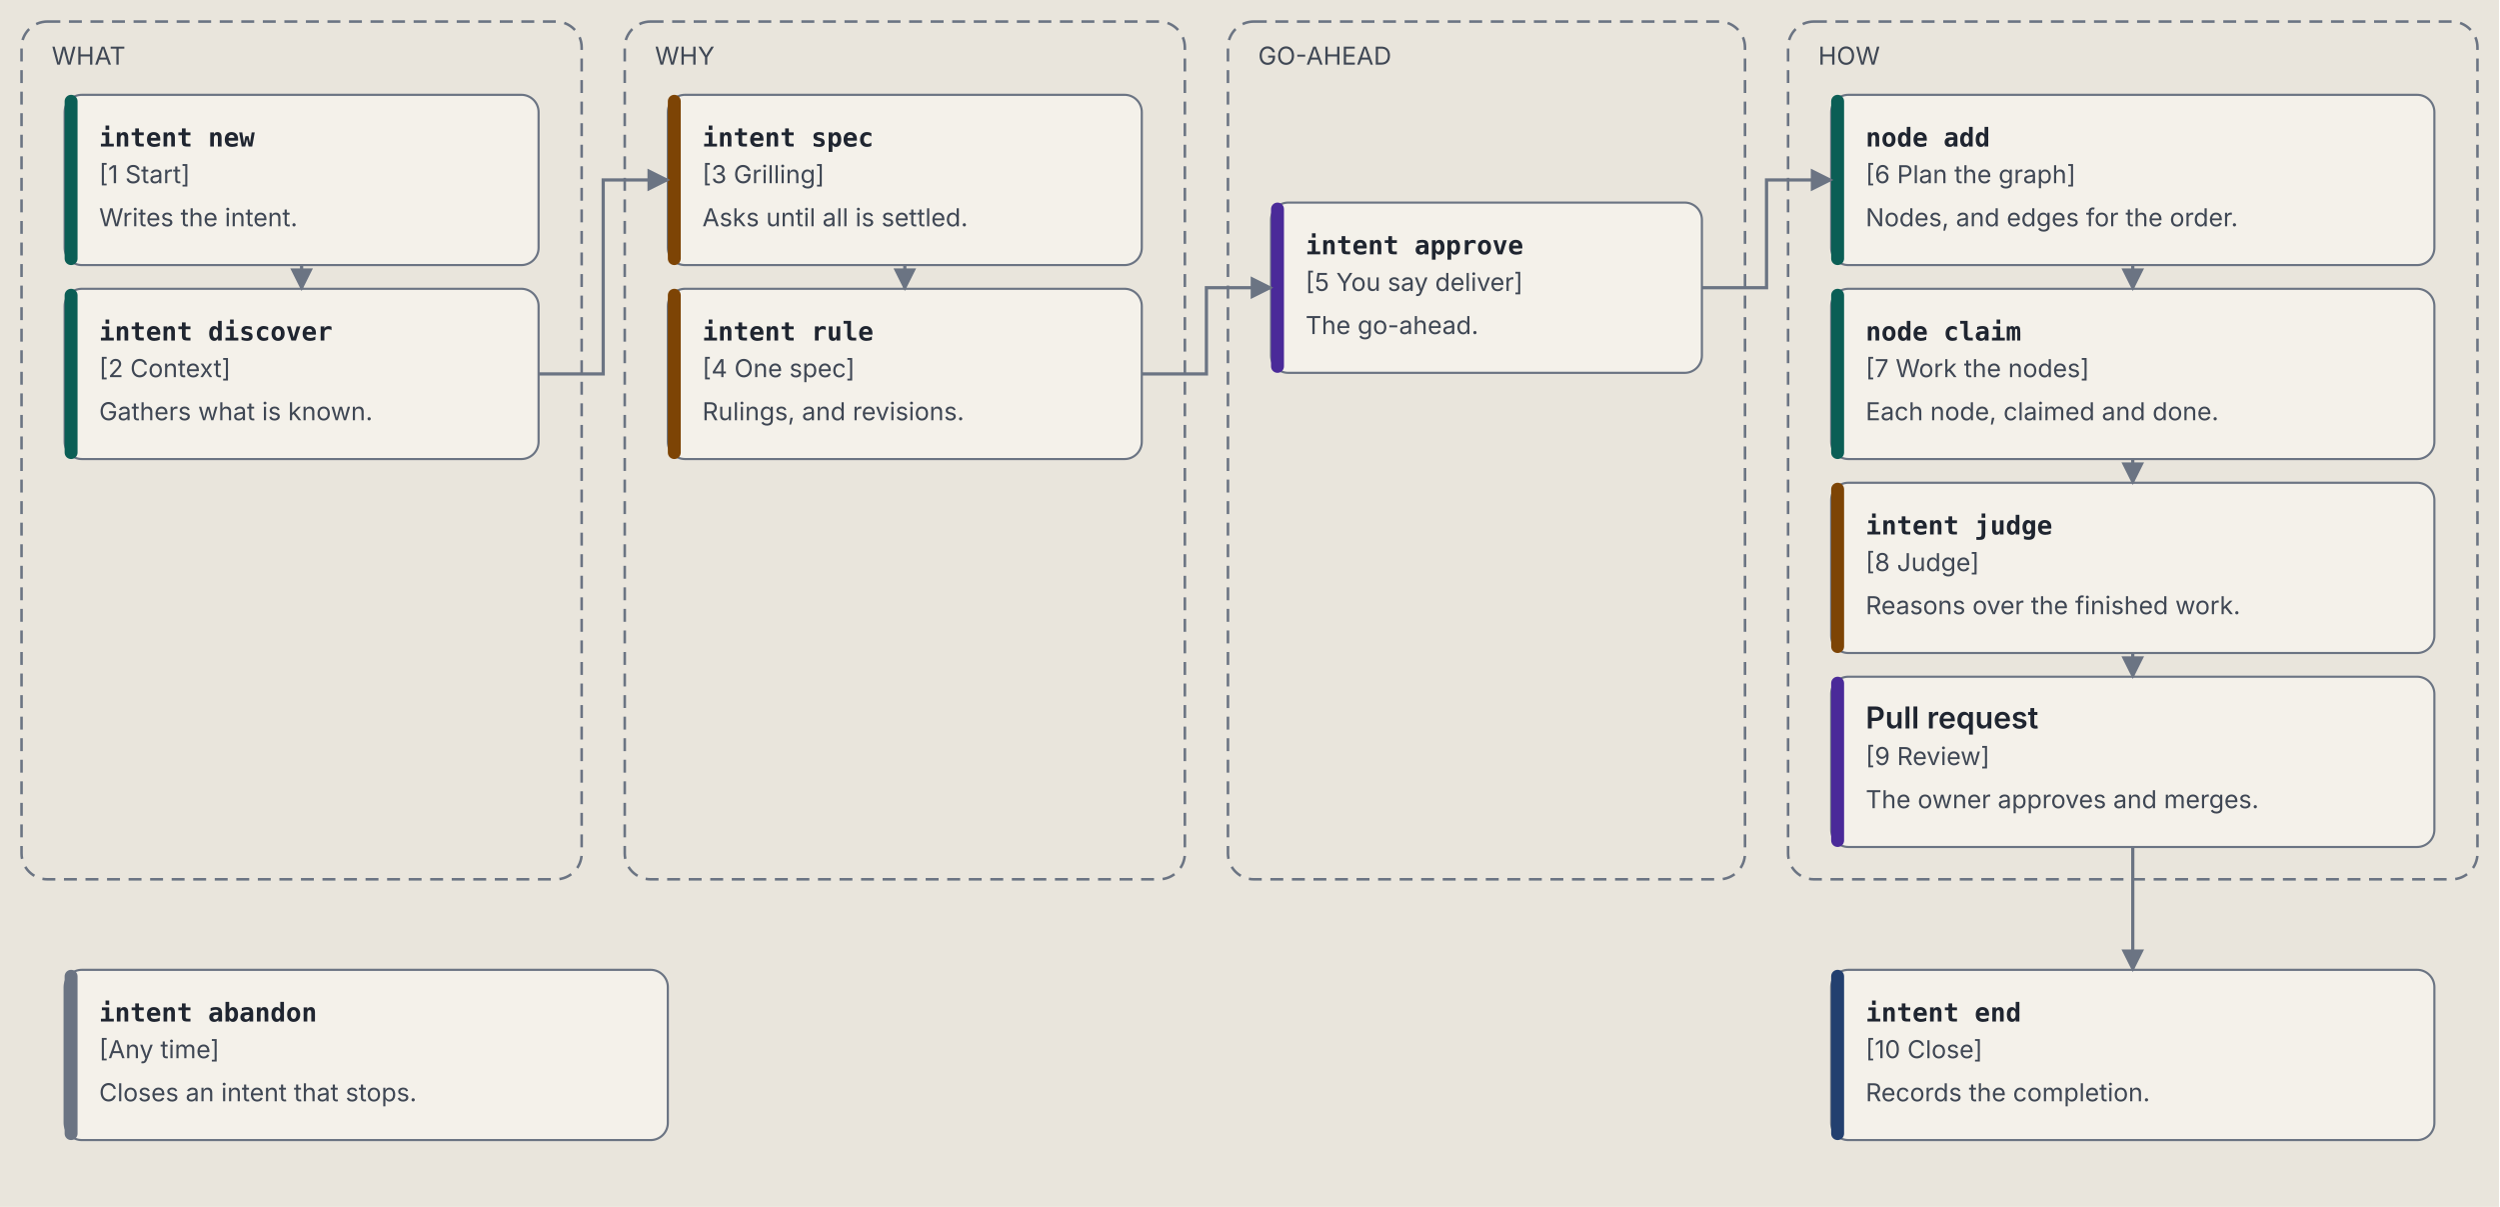
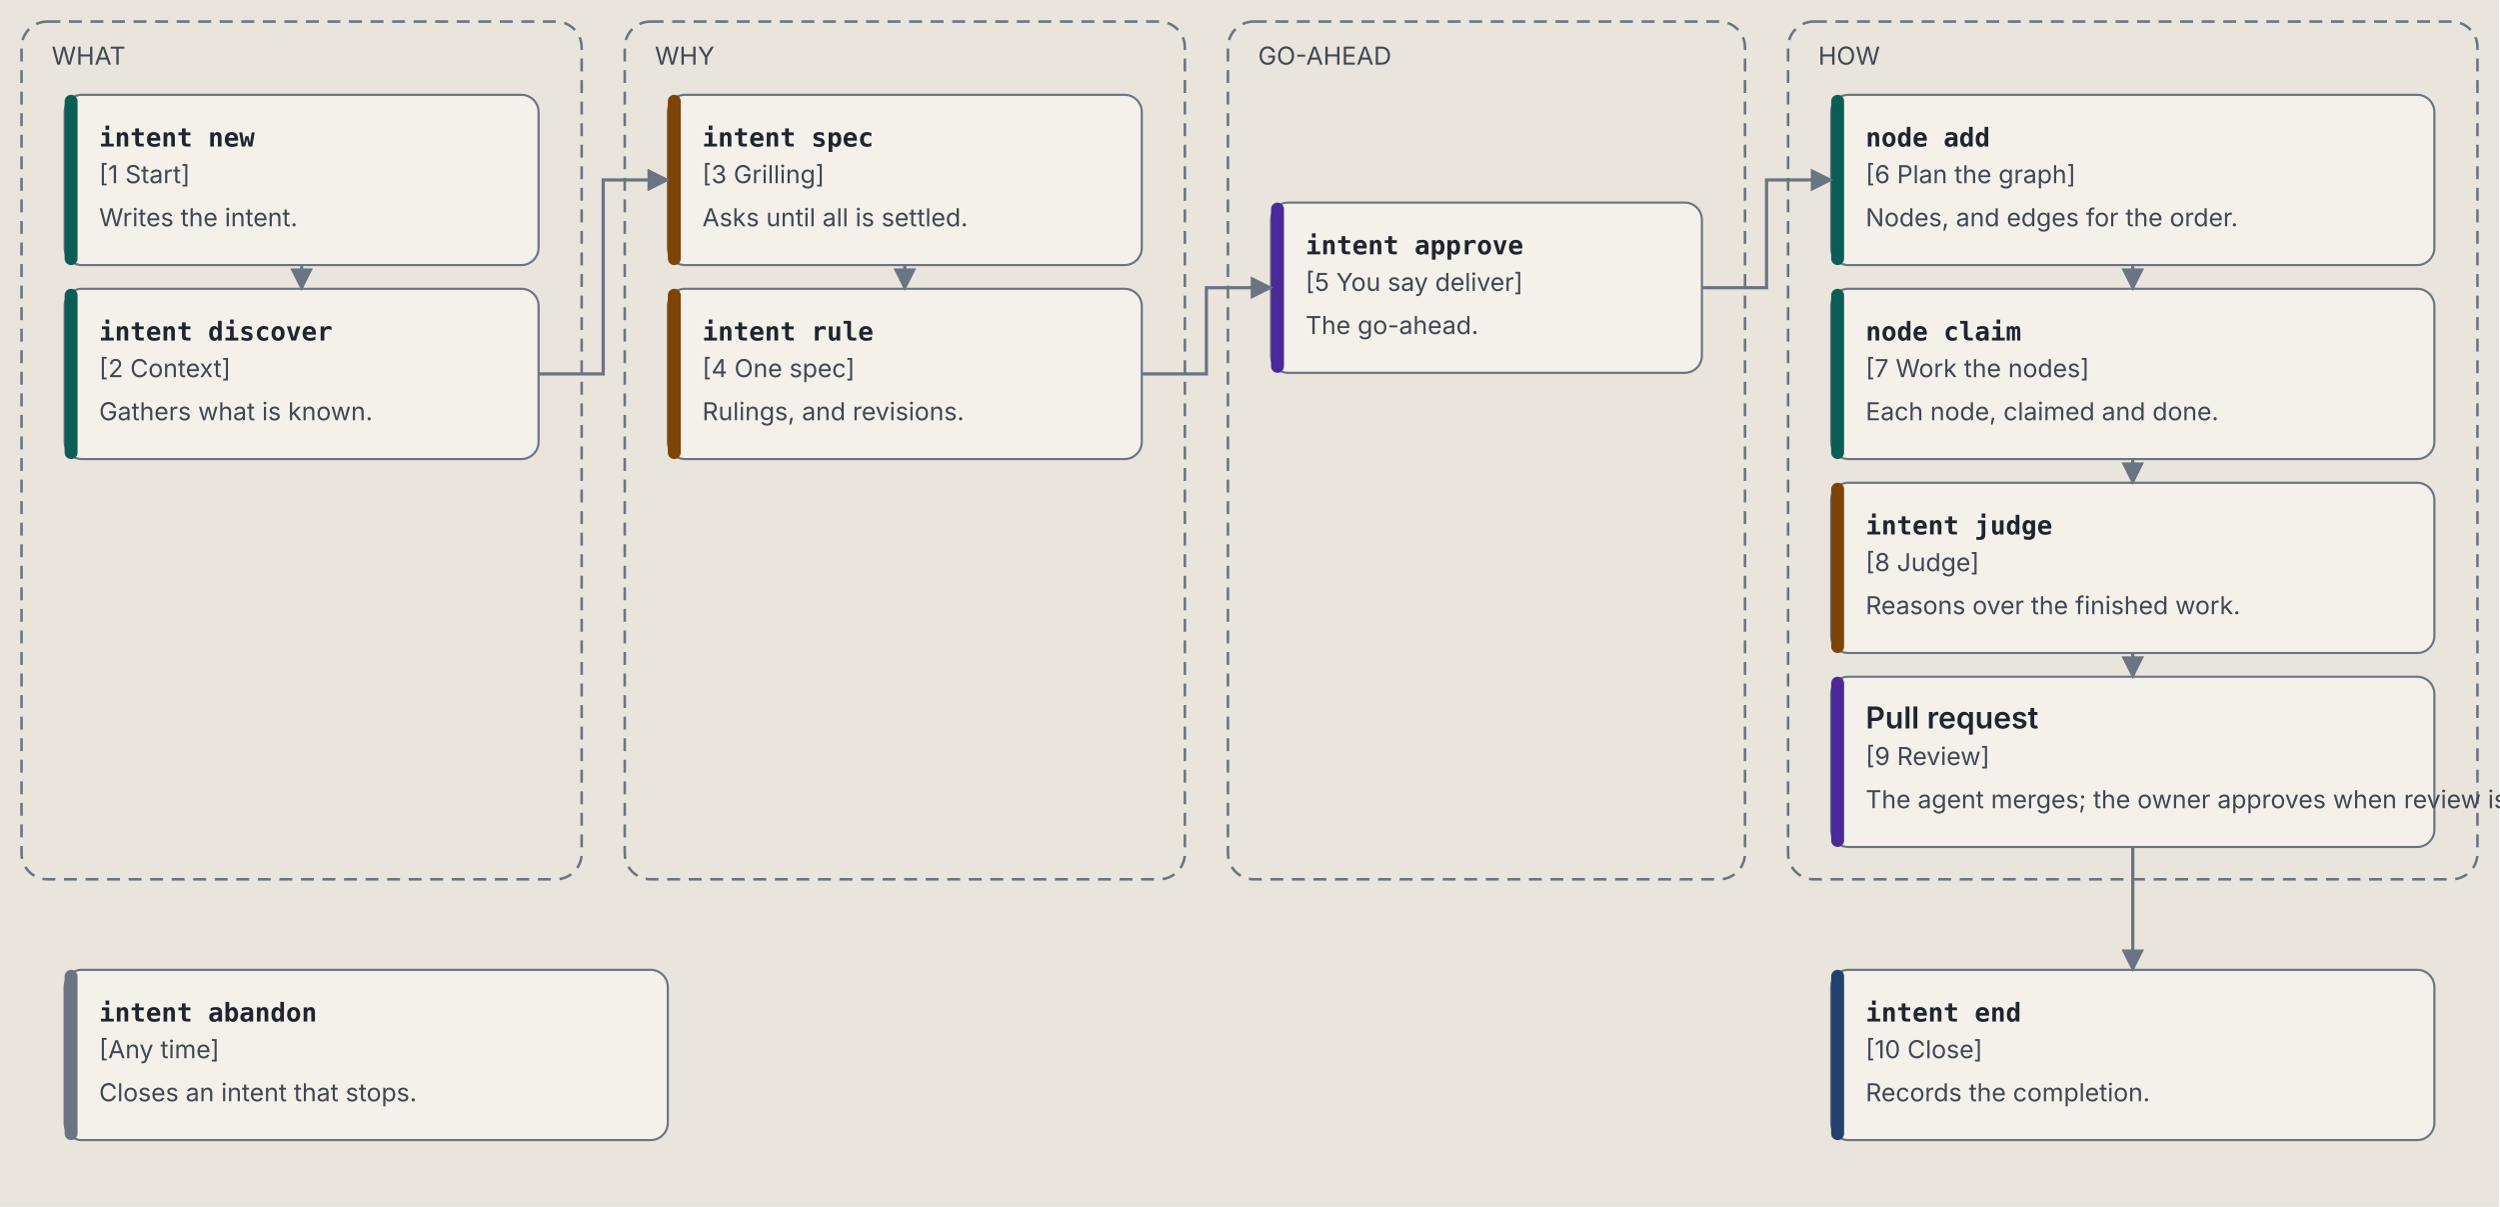
<svg xmlns="http://www.w3.org/2000/svg" viewBox="0 0 1160 560" role="img" aria-labelledby="delivery-phases-title delivery-phases-desc" font-family="IBM Plex Sans, system-ui, -apple-system, Segoe UI, sans-serif">
  <defs>
    <marker id="delivery-phases-arrow" viewBox="0 0 10 10" refX="9" refY="5" markerWidth="7" markerHeight="7" orient="auto-start-reverse">
      <path d="M 0 0 L 10 5 L 0 10 z" fill="var(--line, #6b7483)" />
    </marker>
  </defs>
  <style>svg { --ink: #1f2530; --muted: #3f4754; --line: #6b7483; --paper: #e9e5dc; --card: #f4f1ea; --rule: #c9c3b6; --code: #0b5e55; --agent: #7d4405; --owner: #4a2a99; --owner-bg: #e4dcf5; --end: #23406f; --end-bg: #d9e2f0; }
@media (prefers-color-scheme: dark) { svg { --ink: #e8e6e1; --muted: #b4bac4; --line: #8a93a3; --paper: #1d2128; --card: #262b34; --rule: #3b424e; --code: #5fd0c0; --agent: #e0a24f; --owner: #b9a2ff; --owner-bg: #2f2750; --end: #8fb0e8; --end-bg: #1f2d45; } }
.background { fill: var(--paper, #e9e5dc); }
.box { fill: var(--card, #f4f1ea); stroke: var(--line, #6b7483); stroke-width: 1; }
.zone { fill: none; stroke: var(--line, #6b7483); stroke-width: 1.2; stroke-dasharray: 6 4; }
.t { fill: var(--ink, #1f2530); font-size: 14px; font-weight: 600; }
.s { fill: var(--muted, #3f4754); font-size: 11.5px; }
.al { fill: var(--ink, #1f2530); font-size: 11.5px; stroke: var(--paper, #e9e5dc); stroke-width: 4px; paint-order: stroke; }
.m { fill: var(--ink, #1f2530); font-family: "IBM Plex Mono", ui-monospace, Menlo, monospace; font-size: 12px; font-weight: 600; }
.r { fill: var(--ink, #1f2530); font-family: "IBM Plex Mono", ui-monospace, Menlo, monospace; font-size: 11px; }
.flow { stroke: var(--line, #6b7483); stroke-width: 1.5; fill: none; }</style>
  <rect class="background" width="100%" height="100%" />
  <rect class="zone" x="10" y="10" width="260" height="398" rx="12" />
  <text class="s" x="24" y="30">WHAT</text>
  <rect class="zone" x="290" y="10" width="260" height="398" rx="12" />
  <text class="s" x="304" y="30">WHY</text>
  <rect class="zone" x="570" y="10" width="240" height="398" rx="12" />
  <text class="s" x="584" y="30">GO-AHEAD</text>
  <rect class="zone" x="830" y="10" width="320" height="398" rx="12" />
  <text class="s" x="844" y="30">HOW</text>
  <rect class="box" x="30" y="44" width="220" height="79" rx="8" />
  <rect x="30" y="44" width="6" height="79" rx="3" fill="var(--code, #0b5e55)" />
  <text class="m" x="46" y="68">intent new</text>
  <text class="s" x="46" y="85">[1  Start]</text>
  <text class="s" x="46" y="105">Writes the intent.</text>
  <rect class="box" x="30" y="134" width="220" height="79" rx="8" />
  <rect x="30" y="134" width="6" height="79" rx="3" fill="var(--code, #0b5e55)" />
  <text class="m" x="46" y="158">intent discover</text>
  <text class="s" x="46" y="175">[2  Context]</text>
  <text class="s" x="46" y="195">Gathers what is known.</text>
  <rect class="box" x="310" y="44" width="220" height="79" rx="8" />
  <rect x="310" y="44" width="6" height="79" rx="3" fill="var(--agent, #7d4405)" />
  <text class="m" x="326" y="68">intent spec</text>
  <text class="s" x="326" y="85">[3  Grilling]</text>
  <text class="s" x="326" y="105">Asks until all is settled.</text>
  <rect class="box" x="310" y="134" width="220" height="79" rx="8" />
  <rect x="310" y="134" width="6" height="79" rx="3" fill="var(--agent, #7d4405)" />
  <text class="m" x="326" y="158">intent rule</text>
  <text class="s" x="326" y="175">[4  One spec]</text>
  <text class="s" x="326" y="195">Rulings, and revisions.</text>
  <rect class="box" x="590" y="94" width="200" height="79" rx="8" />
  <rect x="590" y="94" width="6" height="79" rx="3" fill="var(--owner, #4a2a99)" />
  <text class="m" x="606" y="118">intent approve</text>
  <text class="s" x="606" y="135">[5  You say deliver]</text>
  <text class="s" x="606" y="155">The go-ahead.</text>
  <rect class="box" x="850" y="44" width="280" height="79" rx="8" />
  <rect x="850" y="44" width="6" height="79" rx="3" fill="var(--code, #0b5e55)" />
  <text class="m" x="866" y="68">node add</text>
  <text class="s" x="866" y="85">[6  Plan the graph]</text>
  <text class="s" x="866" y="105">Nodes, and edges for the order.</text>
  <rect class="box" x="850" y="134" width="280" height="79" rx="8" />
  <rect x="850" y="134" width="6" height="79" rx="3" fill="var(--code, #0b5e55)" />
  <text class="m" x="866" y="158">node claim</text>
  <text class="s" x="866" y="175">[7  Work the nodes]</text>
  <text class="s" x="866" y="195">Each node, claimed and done.</text>
  <rect class="box" x="850" y="224" width="280" height="79" rx="8" />
  <rect x="850" y="224" width="6" height="79" rx="3" fill="var(--agent, #7d4405)" />
  <text class="m" x="866" y="248">intent judge</text>
  <text class="s" x="866" y="265">[8  Judge]</text>
  <text class="s" x="866" y="285">Reasons over the finished work.</text>
  <rect class="box" x="850" y="314" width="280" height="79" rx="8" />
  <rect x="850" y="314" width="6" height="79" rx="3" fill="var(--owner, #4a2a99)" />
  <text class="t" x="866" y="338">Pull request</text>
  <text class="s" x="866" y="355">[9  Review]</text>
-   <text class="s" x="866" y="375">The owner approves and merges.</text>
+   <text class="s" x="866" y="375">The agent merges; the owner approves when review is on.</text>
  <rect class="box" x="850" y="450" width="280" height="79" rx="8" />
  <rect x="850" y="450" width="6" height="79" rx="3" fill="var(--end, #23406f)" />
  <text class="m" x="866" y="474">intent end</text>
  <text class="s" x="866" y="491">[10  Close]</text>
  <text class="s" x="866" y="511">Records the completion.</text>
  <rect class="box" x="30" y="450" width="280" height="79" rx="8" />
  <rect x="30" y="450" width="6" height="79" rx="3" fill="var(--line, #6b7483)" />
  <text class="m" x="46" y="474">intent abandon</text>
  <text class="s" x="46" y="491">[Any time]</text>
  <text class="s" x="46" y="511">Closes an intent that stops.</text>
  <path class="flow" d="M 140.0 123 L 140.0 134" marker-end="url(#delivery-phases-arrow)" />
  <path class="flow" d="M 250 173.5 L 280 173.5 L 280 83.5 L 310 83.5" marker-end="url(#delivery-phases-arrow)" />
  <path class="flow" d="M 420.0 123 L 420.0 134" marker-end="url(#delivery-phases-arrow)" />
  <path class="flow" d="M 530 173.5 L 560 173.5 L 560 133.5 L 590 133.5" marker-end="url(#delivery-phases-arrow)" />
  <path class="flow" d="M 790 133.5 L 820 133.5 L 820 83.5 L 850 83.5" marker-end="url(#delivery-phases-arrow)" />
  <path class="flow" d="M 990.0 123 L 990.0 134" marker-end="url(#delivery-phases-arrow)" />
  <path class="flow" d="M 990.0 213 L 990.0 224" marker-end="url(#delivery-phases-arrow)" />
  <path class="flow" d="M 990.0 303 L 990.0 314" marker-end="url(#delivery-phases-arrow)" />
  <path class="flow" d="M 990.0 393 L 990.0 450" marker-end="url(#delivery-phases-arrow)" />
</svg>
